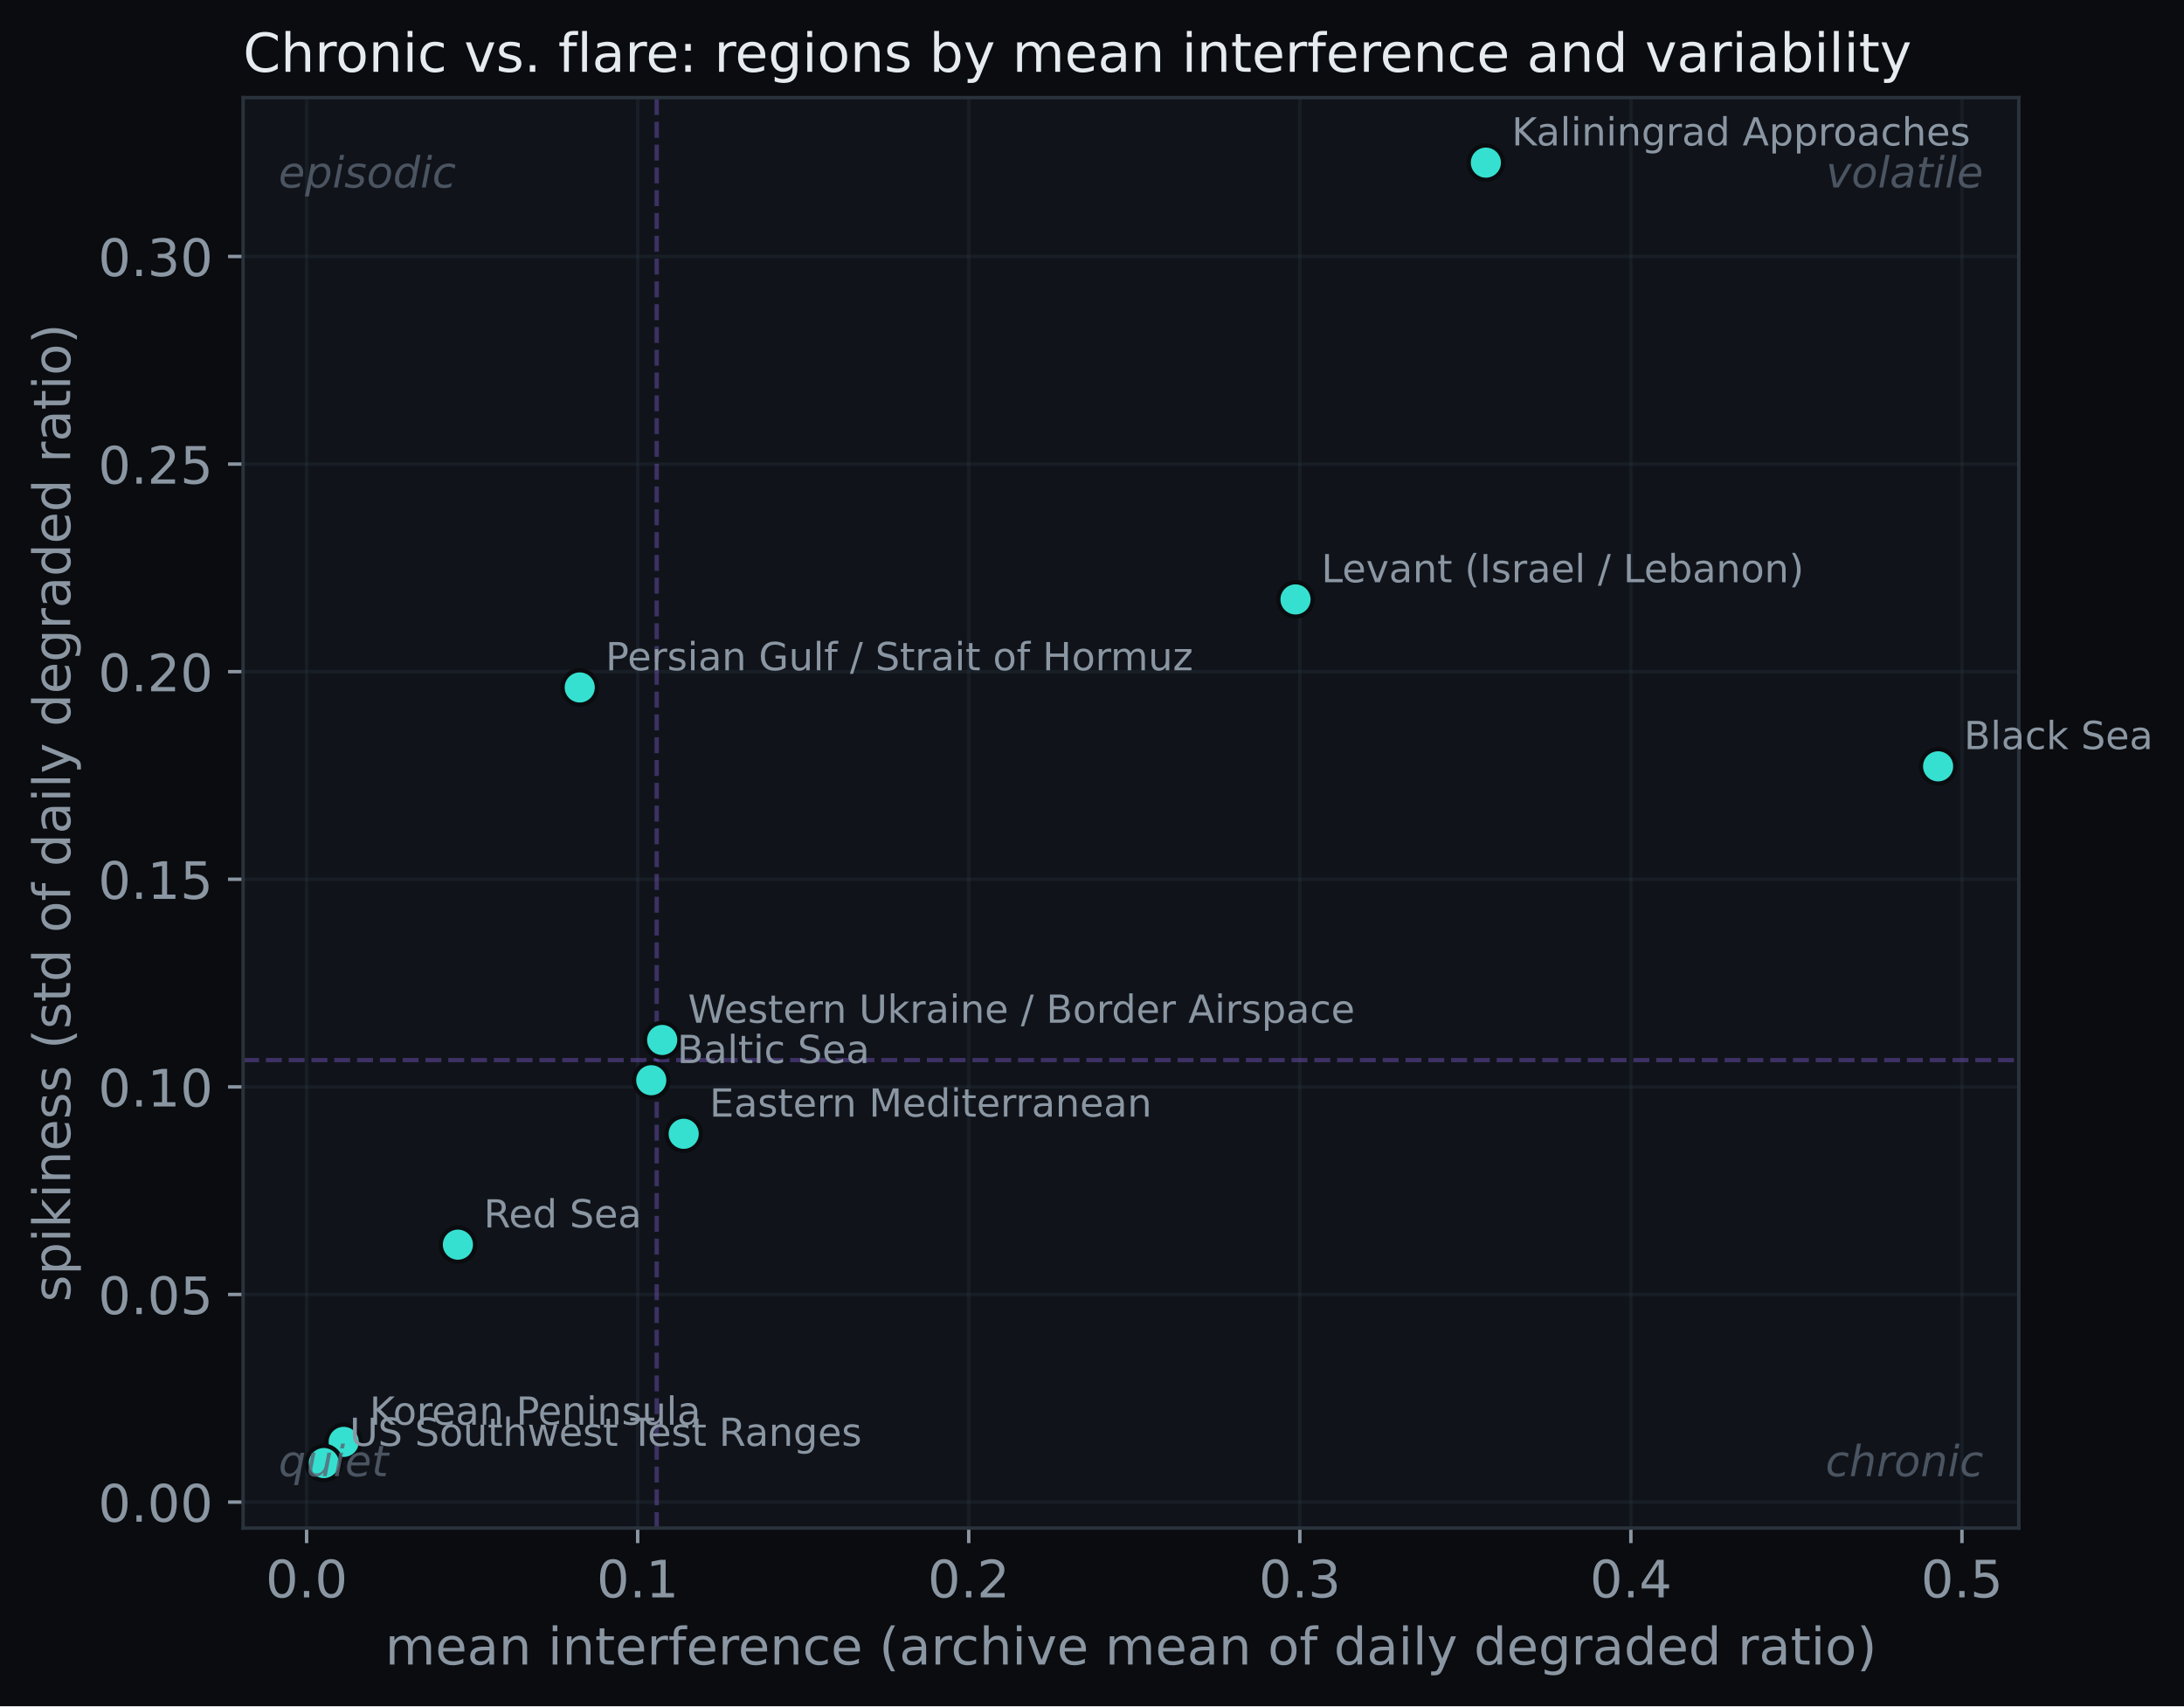
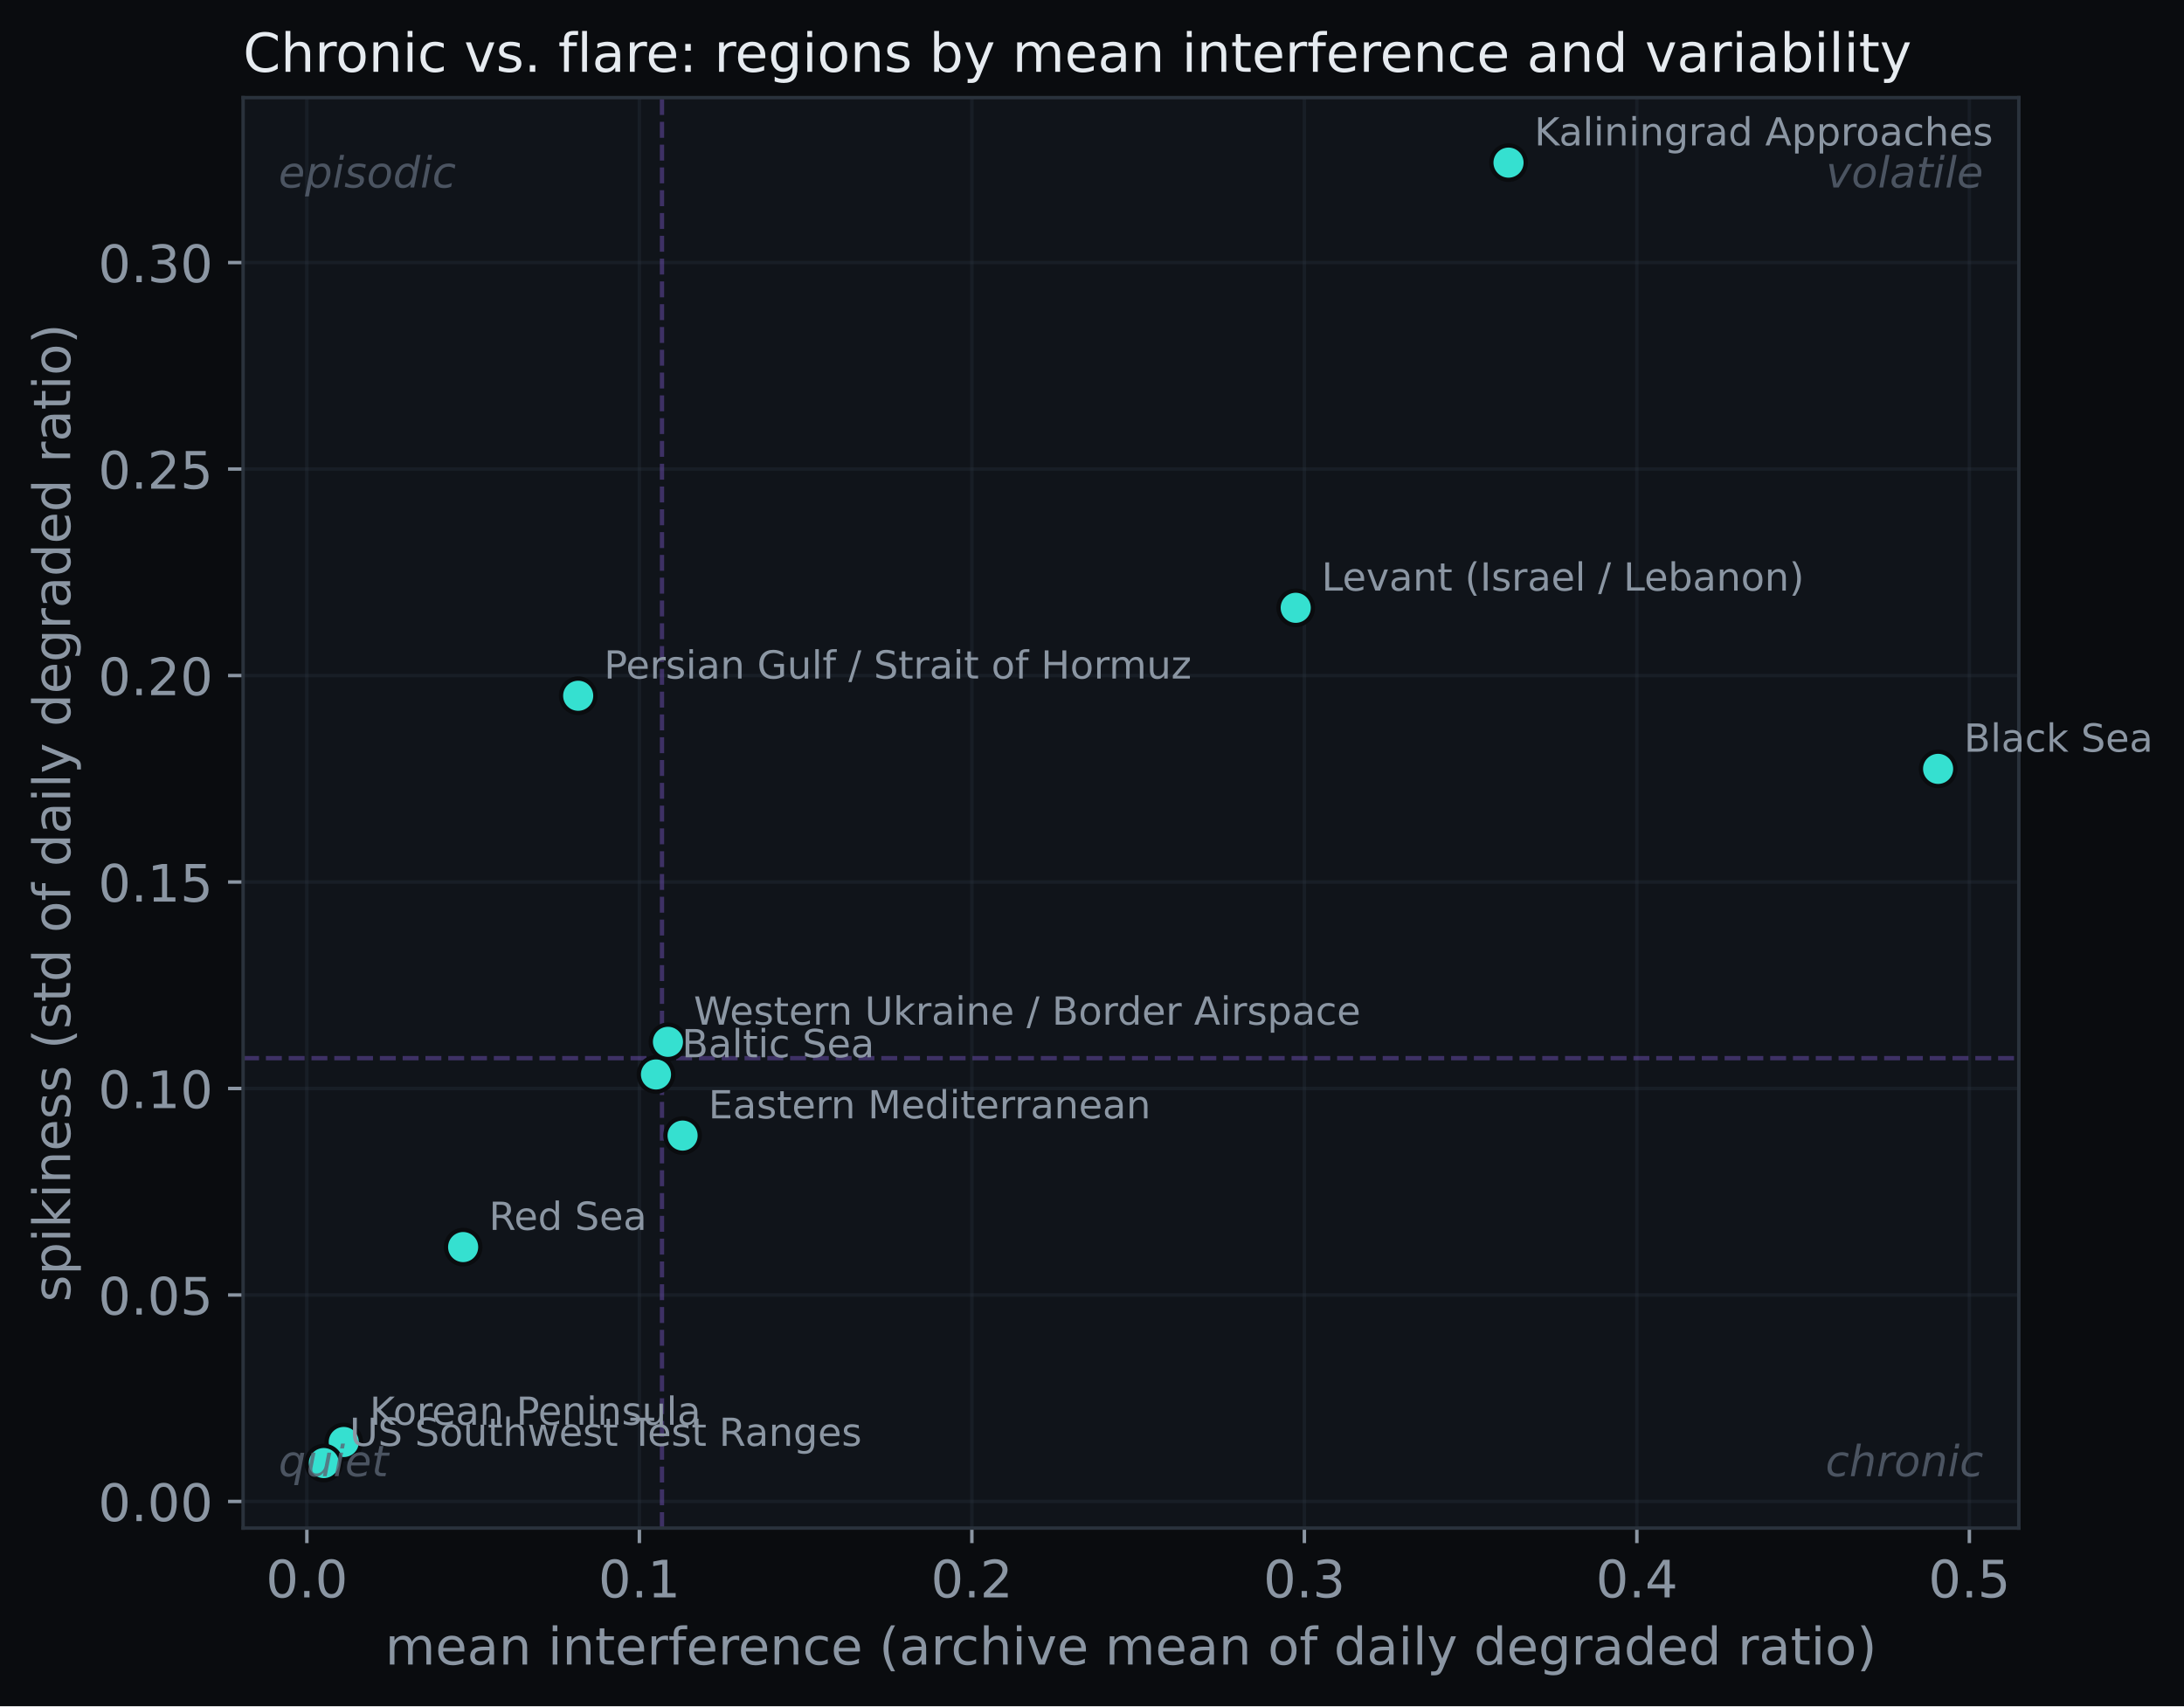
<svg xmlns="http://www.w3.org/2000/svg" xmlns:xlink="http://www.w3.org/1999/xlink" width="507.861pt" height="396.766pt" viewBox="0 0 507.861 396.766" version="1.1">
  <defs>
    <style type="text/css">*{stroke-linejoin: round; stroke-linecap: butt}</style>
  </defs>
  <g id="figure_1">
    <g id="patch_1">
      <path d="M 0 396.766  L 507.861 396.766  L 507.861 0  L 0 0  z " style="fill: #0a0c0f" />
    </g>
    <g id="axes_1">
      <g id="patch_2">
        <path d="M 56.532 355.338  L 469.452 355.338  L 469.452 22.698  L 56.532 22.698  z " style="fill: #10141a" />
      </g>
      <g id="matplotlib.axis_1">
        <g id="xtick_1">
          <g id="line2d_1">
-             <path d="M 71.298 355.338  L 71.298 22.698  " clip-path="url(#pbc4001cb8b)" style="fill: none; stroke: #2a323c; stroke-opacity: 0.35; stroke-width: 0.8; stroke-linecap: square" />
+             <path d="M 71.358 355.338  L 71.358 22.698  " clip-path="url(#pd6999c6866)" style="fill: none; stroke: #2a323c; stroke-opacity: 0.35; stroke-width: 0.8; stroke-linecap: square" />
          </g>
          <g id="line2d_2">
            <defs>
-               <path id="mb71141f415" d="M 0 0  L 0 3.5  " style="stroke: #8b96a3; stroke-width: 0.8" />
+               <path id="mabe1a11ad5" d="M 0 0  L 0 3.5  " style="stroke: #8b96a3; stroke-width: 0.8" />
            </defs>
            <g>
-               <use xlink:href="#mb71141f415" x="71.298" y="355.338" style="fill: #8b96a3; stroke: #8b96a3; stroke-width: 0.8" />
+               <use xlink:href="#mabe1a11ad5" x="71.358" y="355.338" style="fill: #8b96a3; stroke: #8b96a3; stroke-width: 0.8" />
            </g>
          </g>
          <g id="text_1">
-             <text style="font-size: 12px; font-family: 'DejaVu Sans'; text-anchor: middle; fill: #8b96a3" x="71.298" y="371.456" transform="rotate(-0 71.29834 371.4562)">0.0</text>
+             <text style="font-size: 12px; font-family: 'DejaVu Sans'; text-anchor: middle; fill: #8b96a3" x="71.358" y="371.456" transform="rotate(-0 71.35834 371.4562)">0.0</text>
          </g>
        </g>
        <g id="xtick_2">
          <g id="line2d_3">
-             <path d="M 148.284 355.338  L 148.284 22.698  " clip-path="url(#pbc4001cb8b)" style="fill: none; stroke: #2a323c; stroke-opacity: 0.35; stroke-width: 0.8; stroke-linecap: square" />
+             <path d="M 148.677 355.338  L 148.677 22.698  " clip-path="url(#pd6999c6866)" style="fill: none; stroke: #2a323c; stroke-opacity: 0.35; stroke-width: 0.8; stroke-linecap: square" />
          </g>
          <g id="line2d_4">
            <g>
-               <use xlink:href="#mb71141f415" x="148.284" y="355.338" style="fill: #8b96a3; stroke: #8b96a3; stroke-width: 0.8" />
+               <use xlink:href="#mabe1a11ad5" x="148.677" y="355.338" style="fill: #8b96a3; stroke: #8b96a3; stroke-width: 0.8" />
            </g>
          </g>
          <g id="text_2">
-             <text style="font-size: 12px; font-family: 'DejaVu Sans'; text-anchor: middle; fill: #8b96a3" x="148.284" y="371.456" transform="rotate(-0 148.2839 371.4562)">0.1</text>
+             <text style="font-size: 12px; font-family: 'DejaVu Sans'; text-anchor: middle; fill: #8b96a3" x="148.677" y="371.456" transform="rotate(-0 148.6769 371.4562)">0.1</text>
          </g>
        </g>
        <g id="xtick_3">
          <g id="line2d_5">
-             <path d="M 225.27 355.338  L 225.27 22.698  " clip-path="url(#pbc4001cb8b)" style="fill: none; stroke: #2a323c; stroke-opacity: 0.35; stroke-width: 0.8; stroke-linecap: square" />
+             <path d="M 225.996 355.338  L 225.996 22.698  " clip-path="url(#pd6999c6866)" style="fill: none; stroke: #2a323c; stroke-opacity: 0.35; stroke-width: 0.8; stroke-linecap: square" />
          </g>
          <g id="line2d_6">
            <g>
-               <use xlink:href="#mb71141f415" x="225.27" y="355.338" style="fill: #8b96a3; stroke: #8b96a3; stroke-width: 0.8" />
+               <use xlink:href="#mabe1a11ad5" x="225.996" y="355.338" style="fill: #8b96a3; stroke: #8b96a3; stroke-width: 0.8" />
            </g>
          </g>
          <g id="text_3">
-             <text style="font-size: 12px; font-family: 'DejaVu Sans'; text-anchor: middle; fill: #8b96a3" x="225.27" y="371.456" transform="rotate(-0 225.2696 371.4562)">0.2</text>
+             <text style="font-size: 12px; font-family: 'DejaVu Sans'; text-anchor: middle; fill: #8b96a3" x="225.996" y="371.456" transform="rotate(-0 225.9955 371.4562)">0.2</text>
          </g>
        </g>
        <g id="xtick_4">
          <g id="line2d_7">
-             <path d="M 302.255 355.338  L 302.255 22.698  " clip-path="url(#pbc4001cb8b)" style="fill: none; stroke: #2a323c; stroke-opacity: 0.35; stroke-width: 0.8; stroke-linecap: square" />
+             <path d="M 303.314 355.338  L 303.314 22.698  " clip-path="url(#pd6999c6866)" style="fill: none; stroke: #2a323c; stroke-opacity: 0.35; stroke-width: 0.8; stroke-linecap: square" />
          </g>
          <g id="line2d_8">
            <g>
-               <use xlink:href="#mb71141f415" x="302.255" y="355.338" style="fill: #8b96a3; stroke: #8b96a3; stroke-width: 0.8" />
+               <use xlink:href="#mabe1a11ad5" x="303.314" y="355.338" style="fill: #8b96a3; stroke: #8b96a3; stroke-width: 0.8" />
            </g>
          </g>
          <g id="text_4">
-             <text style="font-size: 12px; font-family: 'DejaVu Sans'; text-anchor: middle; fill: #8b96a3" x="302.255" y="371.456" transform="rotate(-0 302.2552 371.4562)">0.3</text>
+             <text style="font-size: 12px; font-family: 'DejaVu Sans'; text-anchor: middle; fill: #8b96a3" x="303.314" y="371.456" transform="rotate(-0 303.3142 371.4562)">0.3</text>
          </g>
        </g>
        <g id="xtick_5">
          <g id="line2d_9">
-             <path d="M 379.241 355.338  L 379.241 22.698  " clip-path="url(#pbc4001cb8b)" style="fill: none; stroke: #2a323c; stroke-opacity: 0.35; stroke-width: 0.8; stroke-linecap: square" />
+             <path d="M 380.633 355.338  L 380.633 22.698  " clip-path="url(#pd6999c6866)" style="fill: none; stroke: #2a323c; stroke-opacity: 0.35; stroke-width: 0.8; stroke-linecap: square" />
          </g>
          <g id="line2d_10">
            <g>
-               <use xlink:href="#mb71141f415" x="379.241" y="355.338" style="fill: #8b96a3; stroke: #8b96a3; stroke-width: 0.8" />
+               <use xlink:href="#mabe1a11ad5" x="380.633" y="355.338" style="fill: #8b96a3; stroke: #8b96a3; stroke-width: 0.8" />
            </g>
          </g>
          <g id="text_5">
-             <text style="font-size: 12px; font-family: 'DejaVu Sans'; text-anchor: middle; fill: #8b96a3" x="379.241" y="371.456" transform="rotate(-0 379.2408 371.4562)">0.4</text>
+             <text style="font-size: 12px; font-family: 'DejaVu Sans'; text-anchor: middle; fill: #8b96a3" x="380.633" y="371.456" transform="rotate(-0 380.6328 371.4562)">0.4</text>
          </g>
        </g>
        <g id="xtick_6">
          <g id="line2d_11">
-             <path d="M 456.226 355.338  L 456.226 22.698  " clip-path="url(#pbc4001cb8b)" style="fill: none; stroke: #2a323c; stroke-opacity: 0.35; stroke-width: 0.8; stroke-linecap: square" />
+             <path d="M 457.951 355.338  L 457.951 22.698  " clip-path="url(#pd6999c6866)" style="fill: none; stroke: #2a323c; stroke-opacity: 0.35; stroke-width: 0.8; stroke-linecap: square" />
          </g>
          <g id="line2d_12">
            <g>
-               <use xlink:href="#mb71141f415" x="456.226" y="355.338" style="fill: #8b96a3; stroke: #8b96a3; stroke-width: 0.8" />
+               <use xlink:href="#mabe1a11ad5" x="457.951" y="355.338" style="fill: #8b96a3; stroke: #8b96a3; stroke-width: 0.8" />
            </g>
          </g>
          <g id="text_6">
-             <text style="font-size: 12px; font-family: 'DejaVu Sans'; text-anchor: middle; fill: #8b96a3" x="456.226" y="371.456" transform="rotate(-0 456.2264 371.4562)">0.5</text>
+             <text style="font-size: 12px; font-family: 'DejaVu Sans'; text-anchor: middle; fill: #8b96a3" x="457.951" y="371.456" transform="rotate(-0 457.9514 371.4562)">0.5</text>
          </g>
        </g>
        <g id="text_7">
          <text style="font-size: 12px; font-family: 'DejaVu Sans'; text-anchor: middle; fill: #8b96a3" x="262.993" y="387.07" transform="rotate(-0 262.9925 387.0699)">mean interference (archive mean of daily degraded ratio)</text>
        </g>
      </g>
      <g id="matplotlib.axis_2">
        <g id="ytick_1">
          <g id="line2d_13">
-             <path d="M 56.532 349.294  L 469.452 349.294  " clip-path="url(#pbc4001cb8b)" style="fill: none; stroke: #2a323c; stroke-opacity: 0.35; stroke-width: 0.8; stroke-linecap: square" />
+             <path d="M 56.532 349.149  L 469.452 349.149  " clip-path="url(#pd6999c6866)" style="fill: none; stroke: #2a323c; stroke-opacity: 0.35; stroke-width: 0.8; stroke-linecap: square" />
          </g>
          <g id="line2d_14">
            <defs>
-               <path id="me625df9829" d="M 0 0  L -3.5 0  " style="stroke: #8b96a3; stroke-width: 0.8" />
+               <path id="m3315b6f670" d="M 0 0  L -3.5 0  " style="stroke: #8b96a3; stroke-width: 0.8" />
            </defs>
            <g>
-               <use xlink:href="#me625df9829" x="56.532" y="349.294" style="fill: #8b96a3; stroke: #8b96a3; stroke-width: 0.8" />
+               <use xlink:href="#m3315b6f670" x="56.532" y="349.149" style="fill: #8b96a3; stroke: #8b96a3; stroke-width: 0.8" />
            </g>
          </g>
          <g id="text_8">
-             <text style="font-size: 12px; font-family: 'DejaVu Sans'; text-anchor: end; fill: #8b96a3" x="49.532" y="353.853" transform="rotate(-0 49.5325 353.853)">0.00</text>
+             <text style="font-size: 12px; font-family: 'DejaVu Sans'; text-anchor: end; fill: #8b96a3" x="49.532" y="353.708" transform="rotate(-0 49.5325 353.7079)">0.00</text>
          </g>
        </g>
        <g id="ytick_2">
          <g id="line2d_15">
-             <path d="M 56.532 301.018  L 469.452 301.018  " clip-path="url(#pbc4001cb8b)" style="fill: none; stroke: #2a323c; stroke-opacity: 0.35; stroke-width: 0.8; stroke-linecap: square" />
+             <path d="M 56.532 301.134  L 469.452 301.134  " clip-path="url(#pd6999c6866)" style="fill: none; stroke: #2a323c; stroke-opacity: 0.35; stroke-width: 0.8; stroke-linecap: square" />
          </g>
          <g id="line2d_16">
            <g>
-               <use xlink:href="#me625df9829" x="56.532" y="301.018" style="fill: #8b96a3; stroke: #8b96a3; stroke-width: 0.8" />
+               <use xlink:href="#m3315b6f670" x="56.532" y="301.134" style="fill: #8b96a3; stroke: #8b96a3; stroke-width: 0.8" />
            </g>
          </g>
          <g id="text_9">
-             <text style="font-size: 12px; font-family: 'DejaVu Sans'; text-anchor: end; fill: #8b96a3" x="49.532" y="305.577" transform="rotate(-0 49.5325 305.5771)">0.05</text>
+             <text style="font-size: 12px; font-family: 'DejaVu Sans'; text-anchor: end; fill: #8b96a3" x="49.532" y="305.693" transform="rotate(-0 49.5325 305.6927)">0.05</text>
          </g>
        </g>
        <g id="ytick_3">
          <g id="line2d_17">
-             <path d="M 56.532 252.742  L 469.452 252.742  " clip-path="url(#pbc4001cb8b)" style="fill: none; stroke: #2a323c; stroke-opacity: 0.35; stroke-width: 0.8; stroke-linecap: square" />
+             <path d="M 56.532 253.118  L 469.452 253.118  " clip-path="url(#pd6999c6866)" style="fill: none; stroke: #2a323c; stroke-opacity: 0.35; stroke-width: 0.8; stroke-linecap: square" />
          </g>
          <g id="line2d_18">
            <g>
-               <use xlink:href="#me625df9829" x="56.532" y="252.742" style="fill: #8b96a3; stroke: #8b96a3; stroke-width: 0.8" />
+               <use xlink:href="#m3315b6f670" x="56.532" y="253.118" style="fill: #8b96a3; stroke: #8b96a3; stroke-width: 0.8" />
            </g>
          </g>
          <g id="text_10">
-             <text style="font-size: 12px; font-family: 'DejaVu Sans'; text-anchor: end; fill: #8b96a3" x="49.532" y="257.301" transform="rotate(-0 49.5325 257.3012)">0.10</text>
+             <text style="font-size: 12px; font-family: 'DejaVu Sans'; text-anchor: end; fill: #8b96a3" x="49.532" y="257.677" transform="rotate(-0 49.5325 257.6775)">0.10</text>
          </g>
        </g>
        <g id="ytick_4">
          <g id="line2d_19">
-             <path d="M 56.532 204.466  L 469.452 204.466  " clip-path="url(#pbc4001cb8b)" style="fill: none; stroke: #2a323c; stroke-opacity: 0.35; stroke-width: 0.8; stroke-linecap: square" />
+             <path d="M 56.532 205.103  L 469.452 205.103  " clip-path="url(#pd6999c6866)" style="fill: none; stroke: #2a323c; stroke-opacity: 0.35; stroke-width: 0.8; stroke-linecap: square" />
          </g>
          <g id="line2d_20">
            <g>
-               <use xlink:href="#me625df9829" x="56.532" y="204.466" style="fill: #8b96a3; stroke: #8b96a3; stroke-width: 0.8" />
+               <use xlink:href="#m3315b6f670" x="56.532" y="205.103" style="fill: #8b96a3; stroke: #8b96a3; stroke-width: 0.8" />
            </g>
          </g>
          <g id="text_11">
-             <text style="font-size: 12px; font-family: 'DejaVu Sans'; text-anchor: end; fill: #8b96a3" x="49.532" y="209.025" transform="rotate(-0 49.5325 209.0254)">0.15</text>
+             <text style="font-size: 12px; font-family: 'DejaVu Sans'; text-anchor: end; fill: #8b96a3" x="49.532" y="209.662" transform="rotate(-0 49.5325 209.6622)">0.15</text>
          </g>
        </g>
        <g id="ytick_5">
          <g id="line2d_21">
-             <path d="M 56.532 156.19  L 469.452 156.19  " clip-path="url(#pbc4001cb8b)" style="fill: none; stroke: #2a323c; stroke-opacity: 0.35; stroke-width: 0.8; stroke-linecap: square" />
+             <path d="M 56.532 157.088  L 469.452 157.088  " clip-path="url(#pd6999c6866)" style="fill: none; stroke: #2a323c; stroke-opacity: 0.35; stroke-width: 0.8; stroke-linecap: square" />
          </g>
          <g id="line2d_22">
            <g>
-               <use xlink:href="#me625df9829" x="56.532" y="156.19" style="fill: #8b96a3; stroke: #8b96a3; stroke-width: 0.8" />
+               <use xlink:href="#m3315b6f670" x="56.532" y="157.088" style="fill: #8b96a3; stroke: #8b96a3; stroke-width: 0.8" />
            </g>
          </g>
          <g id="text_12">
-             <text style="font-size: 12px; font-family: 'DejaVu Sans'; text-anchor: end; fill: #8b96a3" x="49.532" y="160.75" transform="rotate(-0 49.5325 160.7495)">0.20</text>
+             <text style="font-size: 12px; font-family: 'DejaVu Sans'; text-anchor: end; fill: #8b96a3" x="49.532" y="161.647" transform="rotate(-0 49.5325 161.647)">0.20</text>
          </g>
        </g>
        <g id="ytick_6">
          <g id="line2d_23">
-             <path d="M 56.532 107.915  L 469.452 107.915  " clip-path="url(#pbc4001cb8b)" style="fill: none; stroke: #2a323c; stroke-opacity: 0.35; stroke-width: 0.8; stroke-linecap: square" />
+             <path d="M 56.532 109.073  L 469.452 109.073  " clip-path="url(#pd6999c6866)" style="fill: none; stroke: #2a323c; stroke-opacity: 0.35; stroke-width: 0.8; stroke-linecap: square" />
          </g>
          <g id="line2d_24">
            <g>
-               <use xlink:href="#me625df9829" x="56.532" y="107.915" style="fill: #8b96a3; stroke: #8b96a3; stroke-width: 0.8" />
+               <use xlink:href="#m3315b6f670" x="56.532" y="109.073" style="fill: #8b96a3; stroke: #8b96a3; stroke-width: 0.8" />
            </g>
          </g>
          <g id="text_13">
-             <text style="font-size: 12px; font-family: 'DejaVu Sans'; text-anchor: end; fill: #8b96a3" x="49.532" y="112.474" transform="rotate(-0 49.5325 112.4737)">0.25</text>
+             <text style="font-size: 12px; font-family: 'DejaVu Sans'; text-anchor: end; fill: #8b96a3" x="49.532" y="113.632" transform="rotate(-0 49.5325 113.6317)">0.25</text>
          </g>
        </g>
        <g id="ytick_7">
          <g id="line2d_25">
-             <path d="M 56.532 59.639  L 469.452 59.639  " clip-path="url(#pbc4001cb8b)" style="fill: none; stroke: #2a323c; stroke-opacity: 0.35; stroke-width: 0.8; stroke-linecap: square" />
+             <path d="M 56.532 61.057  L 469.452 61.057  " clip-path="url(#pd6999c6866)" style="fill: none; stroke: #2a323c; stroke-opacity: 0.35; stroke-width: 0.8; stroke-linecap: square" />
          </g>
          <g id="line2d_26">
            <g>
-               <use xlink:href="#me625df9829" x="56.532" y="59.639" style="fill: #8b96a3; stroke: #8b96a3; stroke-width: 0.8" />
+               <use xlink:href="#m3315b6f670" x="56.532" y="61.057" style="fill: #8b96a3; stroke: #8b96a3; stroke-width: 0.8" />
            </g>
          </g>
          <g id="text_14">
-             <text style="font-size: 12px; font-family: 'DejaVu Sans'; text-anchor: end; fill: #8b96a3" x="49.532" y="64.198" transform="rotate(-0 49.5325 64.1978)">0.30</text>
+             <text style="font-size: 12px; font-family: 'DejaVu Sans'; text-anchor: end; fill: #8b96a3" x="49.532" y="65.616" transform="rotate(-0 49.5325 65.61649)">0.30</text>
          </g>
        </g>
        <g id="text_15">
          <text style="font-size: 12px; font-family: 'DejaVu Sans'; text-anchor: middle; fill: #8b96a3" x="16.318" y="189.018" transform="rotate(-90 16.31812 189.018)">spikiness (std of daily degraded ratio)</text>
        </g>
      </g>
      <g id="line2d_27">
-         <path d="M 152.711 355.338  L 152.711 22.698  " clip-path="url(#pbc4001cb8b)" style="fill: none; stroke-dasharray: 3.7,1.6; stroke-dashoffset: 0; stroke: #6d4fb0; stroke-opacity: 0.5" />
+         <path d="M 153.935 355.338  L 153.935 22.698  " clip-path="url(#pd6999c6866)" style="fill: none; stroke-dasharray: 3.7,1.6; stroke-dashoffset: 0; stroke: #6d4fb0; stroke-opacity: 0.5" />
      </g>
      <g id="line2d_28">
-         <path d="M 56.532 246.515  L 469.452 246.515  " clip-path="url(#pbc4001cb8b)" style="fill: none; stroke-dasharray: 3.7,1.6; stroke-dashoffset: 0; stroke: #6d4fb0; stroke-opacity: 0.5" />
+         <path d="M 56.532 246.06  L 469.452 246.06  " clip-path="url(#pd6999c6866)" style="fill: none; stroke-dasharray: 3.7,1.6; stroke-dashoffset: 0; stroke: #6d4fb0; stroke-opacity: 0.5" />
      </g>
      <g id="line2d_29">
        <defs>
-           <path id="m4c09ff7228" d="M 0 4  C 1.061 4 2.078 3.579 2.828 2.828  C 3.579 2.078 4 1.061 4 0  C 4 -1.061 3.579 -2.078 2.828 -2.828  C 2.078 -3.579 1.061 -4 0 -4  C -1.061 -4 -2.078 -3.579 -2.828 -2.828  C -3.579 -2.078 -4 -1.061 -4 0  C -4 1.061 -3.579 2.078 -2.828 2.828  C -2.078 3.579 -1.061 4 0 4  z " style="stroke: #0a0c0f" />
+           <path id="m1ee7935710" d="M 0 4  C 1.061 4 2.078 3.579 2.828 2.828  C 3.579 2.078 4 1.061 4 0  C 4 -1.061 3.579 -2.078 2.828 -2.828  C 2.078 -3.579 1.061 -4 0 -4  C -1.061 -4 -2.078 -3.579 -2.828 -2.828  C -3.579 -2.078 -4 -1.061 -4 0  C -4 1.061 -3.579 2.078 -2.828 2.828  C -2.078 3.579 -1.061 4 0 4  z " style="stroke: #0a0c0f" />
        </defs>
-         <g clip-path="url(#pbc4001cb8b)">
-           <use xlink:href="#m4c09ff7228" x="151.44" y="251.197" style="fill: #35e0d0; stroke: #0a0c0f" />
+         <g clip-path="url(#pd6999c6866)">
+           <use xlink:href="#m1ee7935710" x="152.543" y="249.853" style="fill: #35e0d0; stroke: #0a0c0f" />
        </g>
      </g>
      <g id="line2d_30">
-         <g clip-path="url(#pbc4001cb8b)">
-           <use xlink:href="#m4c09ff7228" x="450.683" y="178.204" style="fill: #35e0d0; stroke: #0a0c0f" />
+         <g clip-path="url(#pd6999c6866)">
+           <use xlink:href="#m1ee7935710" x="450.683" y="178.791" style="fill: #35e0d0; stroke: #0a0c0f" />
        </g>
      </g>
      <g id="line2d_31">
-         <g clip-path="url(#pbc4001cb8b)">
-           <use xlink:href="#m4c09ff7228" x="158.985" y="263.653" style="fill: #35e0d0; stroke: #0a0c0f" />
+         <g clip-path="url(#pd6999c6866)">
+           <use xlink:href="#m1ee7935710" x="158.728" y="264.066" style="fill: #35e0d0; stroke: #0a0c0f" />
        </g>
      </g>
      <g id="line2d_32">
-         <g clip-path="url(#pbc4001cb8b)">
-           <use xlink:href="#m4c09ff7228" x="345.521" y="37.818" style="fill: #35e0d0; stroke: #0a0c0f" />
+         <g clip-path="url(#pd6999c6866)">
+           <use xlink:href="#m1ee7935710" x="350.788" y="37.818" style="fill: #35e0d0; stroke: #0a0c0f" />
        </g>
      </g>
      <g id="line2d_33">
-         <g clip-path="url(#pbc4001cb8b)">
-           <use xlink:href="#m4c09ff7228" x="79.921" y="335.294" style="fill: #35e0d0; stroke: #0a0c0f" />
+         <g clip-path="url(#pd6999c6866)">
+           <use xlink:href="#m1ee7935710" x="79.941" y="335.32" style="fill: #35e0d0; stroke: #0a0c0f" />
        </g>
      </g>
      <g id="line2d_34">
-         <g clip-path="url(#pbc4001cb8b)">
-           <use xlink:href="#m4c09ff7228" x="301.254" y="139.39" style="fill: #35e0d0; stroke: #0a0c0f" />
+         <g clip-path="url(#pd6999c6866)">
+           <use xlink:href="#m1ee7935710" x="301.304" y="141.339" style="fill: #35e0d0; stroke: #0a0c0f" />
        </g>
      </g>
      <g id="line2d_35">
-         <g clip-path="url(#pbc4001cb8b)">
-           <use xlink:href="#m4c09ff7228" x="134.811" y="159.859" style="fill: #35e0d0; stroke: #0a0c0f" />
+         <g clip-path="url(#pd6999c6866)">
+           <use xlink:href="#m1ee7935710" x="134.45" y="161.793" style="fill: #35e0d0; stroke: #0a0c0f" />
        </g>
      </g>
      <g id="line2d_36">
-         <g clip-path="url(#pbc4001cb8b)">
-           <use xlink:href="#m4c09ff7228" x="106.481" y="289.432" style="fill: #35e0d0; stroke: #0a0c0f" />
+         <g clip-path="url(#pd6999c6866)">
+           <use xlink:href="#m1ee7935710" x="107.698" y="289.994" style="fill: #35e0d0; stroke: #0a0c0f" />
        </g>
      </g>
      <g id="line2d_37">
-         <g clip-path="url(#pbc4001cb8b)">
-           <use xlink:href="#m4c09ff7228" x="153.981" y="241.832" style="fill: #35e0d0; stroke: #0a0c0f" />
+         <g clip-path="url(#pd6999c6866)">
+           <use xlink:href="#m1ee7935710" x="155.326" y="242.267" style="fill: #35e0d0; stroke: #0a0c0f" />
        </g>
      </g>
      <g id="line2d_38">
-         <g clip-path="url(#pbc4001cb8b)">
-           <use xlink:href="#m4c09ff7228" x="75.302" y="340.218" style="fill: #35e0d0; stroke: #0a0c0f" />
+         <g clip-path="url(#pd6999c6866)">
+           <use xlink:href="#m1ee7935710" x="75.302" y="340.218" style="fill: #35e0d0; stroke: #0a0c0f" />
        </g>
      </g>
      <g id="patch_3">
        <path d="M 56.532 355.338  L 56.532 22.698  " style="fill: none; stroke: #2a323c; stroke-width: 0.8; stroke-linejoin: miter; stroke-linecap: square" />
      </g>
      <g id="patch_4">
        <path d="M 469.452 355.338  L 469.452 22.698  " style="fill: none; stroke: #2a323c; stroke-width: 0.8; stroke-linejoin: miter; stroke-linecap: square" />
      </g>
      <g id="patch_5">
        <path d="M 56.532 355.338  L 469.452 355.338  " style="fill: none; stroke: #2a323c; stroke-width: 0.8; stroke-linejoin: miter; stroke-linecap: square" />
      </g>
      <g id="patch_6">
        <path d="M 56.532 22.698  L 469.452 22.698  " style="fill: none; stroke: #2a323c; stroke-width: 0.8; stroke-linejoin: miter; stroke-linecap: square" />
      </g>
      <g id="text_16">
-         <text style="font-size: 9px; font-family: 'DejaVu Sans'; text-anchor: start; fill: #8b96a3" x="157.44" y="247.197" transform="rotate(-0 157.4404 247.1974)">Baltic Sea</text>
+         <text style="font-size: 9px; font-family: 'DejaVu Sans'; text-anchor: start; fill: #8b96a3" x="158.543" y="245.853" transform="rotate(-0 158.5429 245.8534)">Baltic Sea</text>
      </g>
      <g id="text_17">
-         <text style="font-size: 9px; font-family: 'DejaVu Sans'; text-anchor: start; fill: #8b96a3" x="456.683" y="174.204" transform="rotate(-0 456.6834 174.2043)">Black Sea</text>
+         <text style="font-size: 9px; font-family: 'DejaVu Sans'; text-anchor: start; fill: #8b96a3" x="456.683" y="174.791" transform="rotate(-0 456.6834 174.7908)">Black Sea</text>
      </g>
      <g id="text_18">
-         <text style="font-size: 9px; font-family: 'DejaVu Sans'; text-anchor: start; fill: #8b96a3" x="164.985" y="259.653" transform="rotate(-0 164.9849 259.6525)">Eastern Mediterranean</text>
+         <text style="font-size: 9px; font-family: 'DejaVu Sans'; text-anchor: start; fill: #8b96a3" x="164.728" y="260.066" transform="rotate(-0 164.7284 260.0659)">Eastern Mediterranean</text>
      </g>
      <g id="text_19">
-         <text style="font-size: 9px; font-family: 'DejaVu Sans'; text-anchor: start; fill: #8b96a3" x="351.521" y="33.818" transform="rotate(-0 351.5211 33.81805)">Kaliningrad Approaches</text>
+         <text style="font-size: 9px; font-family: 'DejaVu Sans'; text-anchor: start; fill: #8b96a3" x="356.788" y="33.818" transform="rotate(-0 356.7878 33.81805)">Kaliningrad Approaches</text>
      </g>
      <g id="text_20">
-         <text style="font-size: 9px; font-family: 'DejaVu Sans'; text-anchor: start; fill: #8b96a3" x="85.921" y="331.294" transform="rotate(-0 85.92073 331.2939)">Korean Peninsula</text>
+         <text style="font-size: 9px; font-family: 'DejaVu Sans'; text-anchor: start; fill: #8b96a3" x="85.941" y="331.32" transform="rotate(-0 85.94071 331.3205)">Korean Peninsula</text>
      </g>
      <g id="text_21">
-         <text style="font-size: 9px; font-family: 'DejaVu Sans'; text-anchor: start; fill: #8b96a3" x="307.254" y="135.39" transform="rotate(-0 307.2543 135.3905)">Levant (Israel / Lebanon)</text>
+         <text style="font-size: 9px; font-family: 'DejaVu Sans'; text-anchor: start; fill: #8b96a3" x="307.304" y="137.339" transform="rotate(-0 307.3039 137.3389)">Levant (Israel / Lebanon)</text>
      </g>
      <g id="text_22">
-         <text style="font-size: 9px; font-family: 'DejaVu Sans'; text-anchor: start; fill: #8b96a3" x="140.811" y="155.859" transform="rotate(-0 140.8115 155.8594)">Persian Gulf / Strait of Hormuz</text>
+         <text style="font-size: 9px; font-family: 'DejaVu Sans'; text-anchor: start; fill: #8b96a3" x="140.45" y="157.793" transform="rotate(-0 140.4503 157.7934)">Persian Gulf / Strait of Hormuz</text>
      </g>
      <g id="text_23">
-         <text style="font-size: 9px; font-family: 'DejaVu Sans'; text-anchor: start; fill: #8b96a3" x="112.481" y="285.432" transform="rotate(-0 112.4808 285.4318)">Red Sea</text>
+         <text style="font-size: 9px; font-family: 'DejaVu Sans'; text-anchor: start; fill: #8b96a3" x="113.698" y="285.994" transform="rotate(-0 113.6981 285.9941)">Red Sea</text>
      </g>
      <g id="text_24">
-         <text style="font-size: 9px; font-family: 'DejaVu Sans'; text-anchor: start; fill: #8b96a3" x="159.981" y="237.832" transform="rotate(-0 159.9809 237.8318)">Western Ukraine / Border Airspace</text>
+         <text style="font-size: 9px; font-family: 'DejaVu Sans'; text-anchor: start; fill: #8b96a3" x="161.326" y="238.267" transform="rotate(-0 161.3263 238.267)">Western Ukraine / Border Airspace</text>
      </g>
      <g id="text_25">
        <text style="font-size: 9px; font-family: 'DejaVu Sans'; text-anchor: start; fill: #8b96a3" x="81.302" y="336.218" transform="rotate(-0 81.30159 336.218)">US Southwest Test Ranges</text>
      </g>
      <g id="text_26">
        <text style="font-style: italic; font-size: 10px; font-family: 'DejaVu Sans'; text-anchor: end; fill: #5a6473; opacity: 0.8" x="461.194" y="43.602" transform="rotate(-0 461.1941 43.60208)">volatile</text>
      </g>
      <g id="text_27">
        <text style="font-style: italic; font-size: 10px; font-family: 'DejaVu Sans'; text-anchor: start; fill: #5a6473; opacity: 0.8" x="64.791" y="43.602" transform="rotate(-0 64.7909 43.60208)">episodic</text>
      </g>
      <g id="text_28">
        <text style="font-style: italic; font-size: 10px; font-family: 'DejaVu Sans'; text-anchor: end; fill: #5a6473; opacity: 0.8" x="461.194" y="343.279" transform="rotate(-0 461.1941 343.2792)">chronic</text>
      </g>
      <g id="text_29">
        <text style="font-style: italic; font-size: 10px; font-family: 'DejaVu Sans'; text-anchor: start; fill: #5a6473; opacity: 0.8" x="64.791" y="343.279" transform="rotate(-0 64.7909 343.2792)">quiet</text>
      </g>
      <g id="text_30">
        <text style="font-size: 12.5px; font-family: 'DejaVu Sans'; text-anchor: start; fill: #e6ebf0" x="56.532" y="16.698" transform="rotate(-0 56.5325 16.69805)">Chronic vs. flare: regions by mean interference and variability</text>
      </g>
    </g>
  </g>
  <defs>
-     <clipPath id="pbc4001cb8b">
+     <clipPath id="pd6999c6866">
      <rect x="56.532" y="22.698" width="412.92" height="332.64" />
    </clipPath>
  </defs>
</svg>
